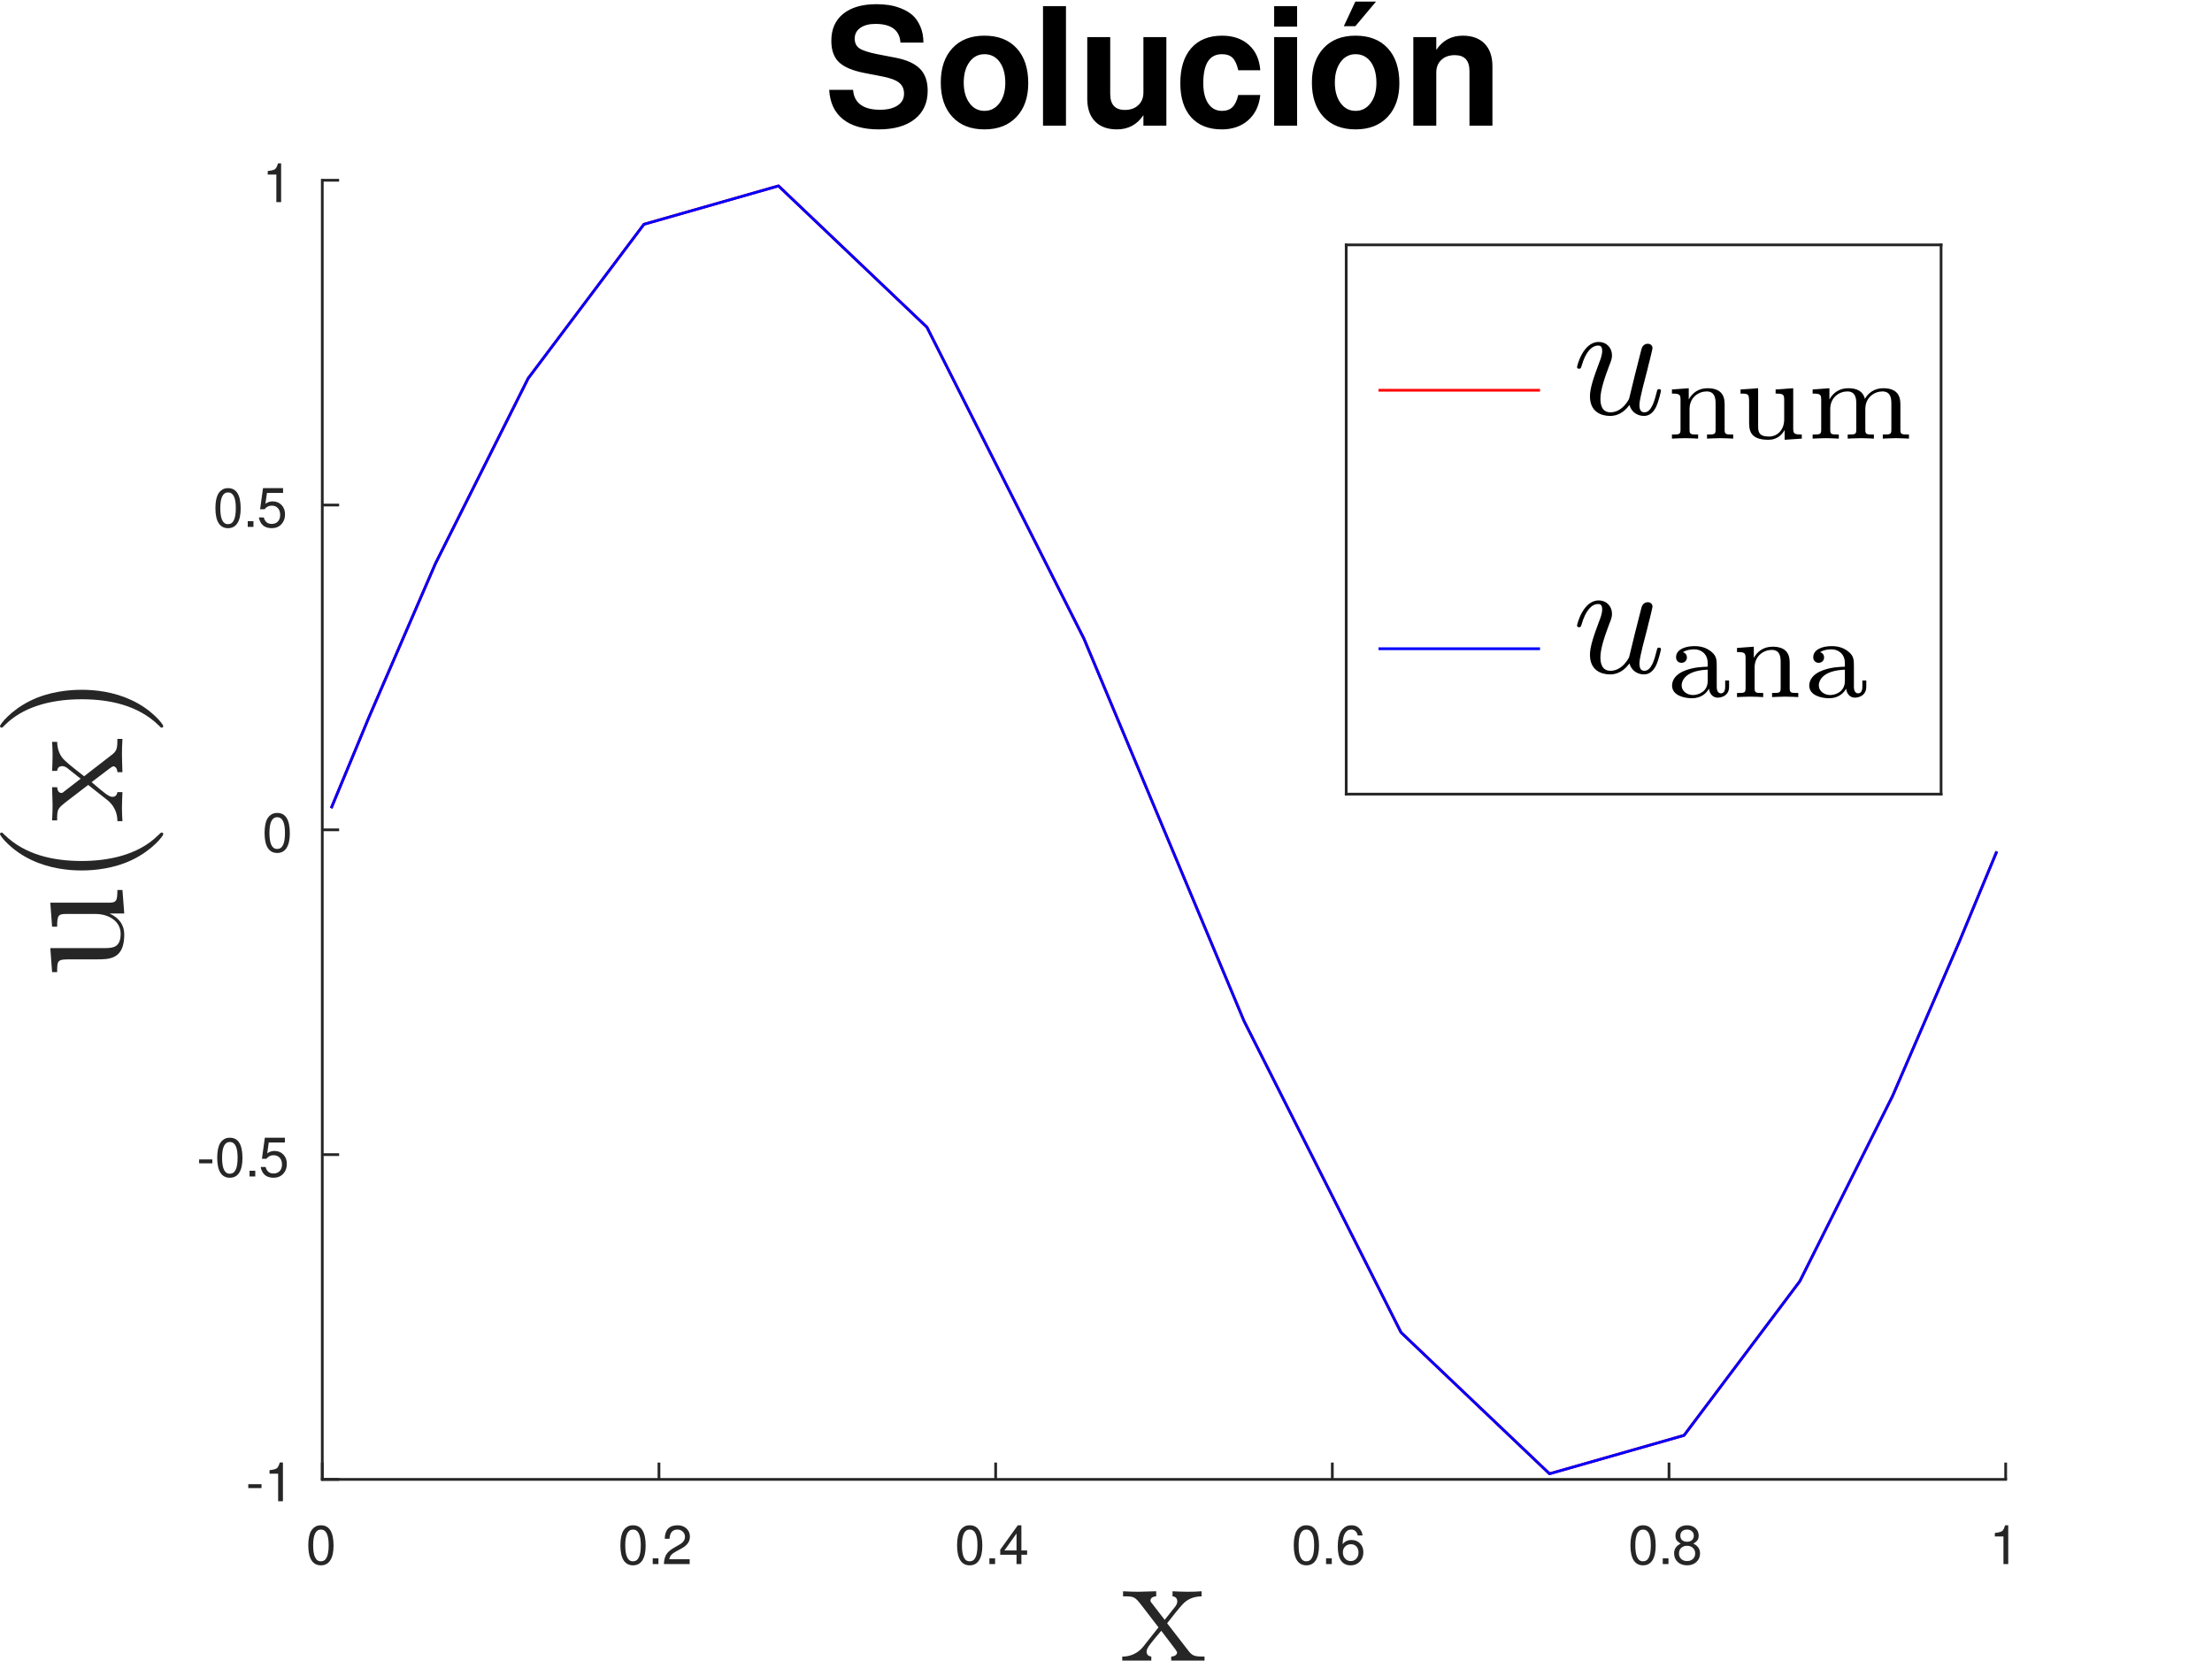
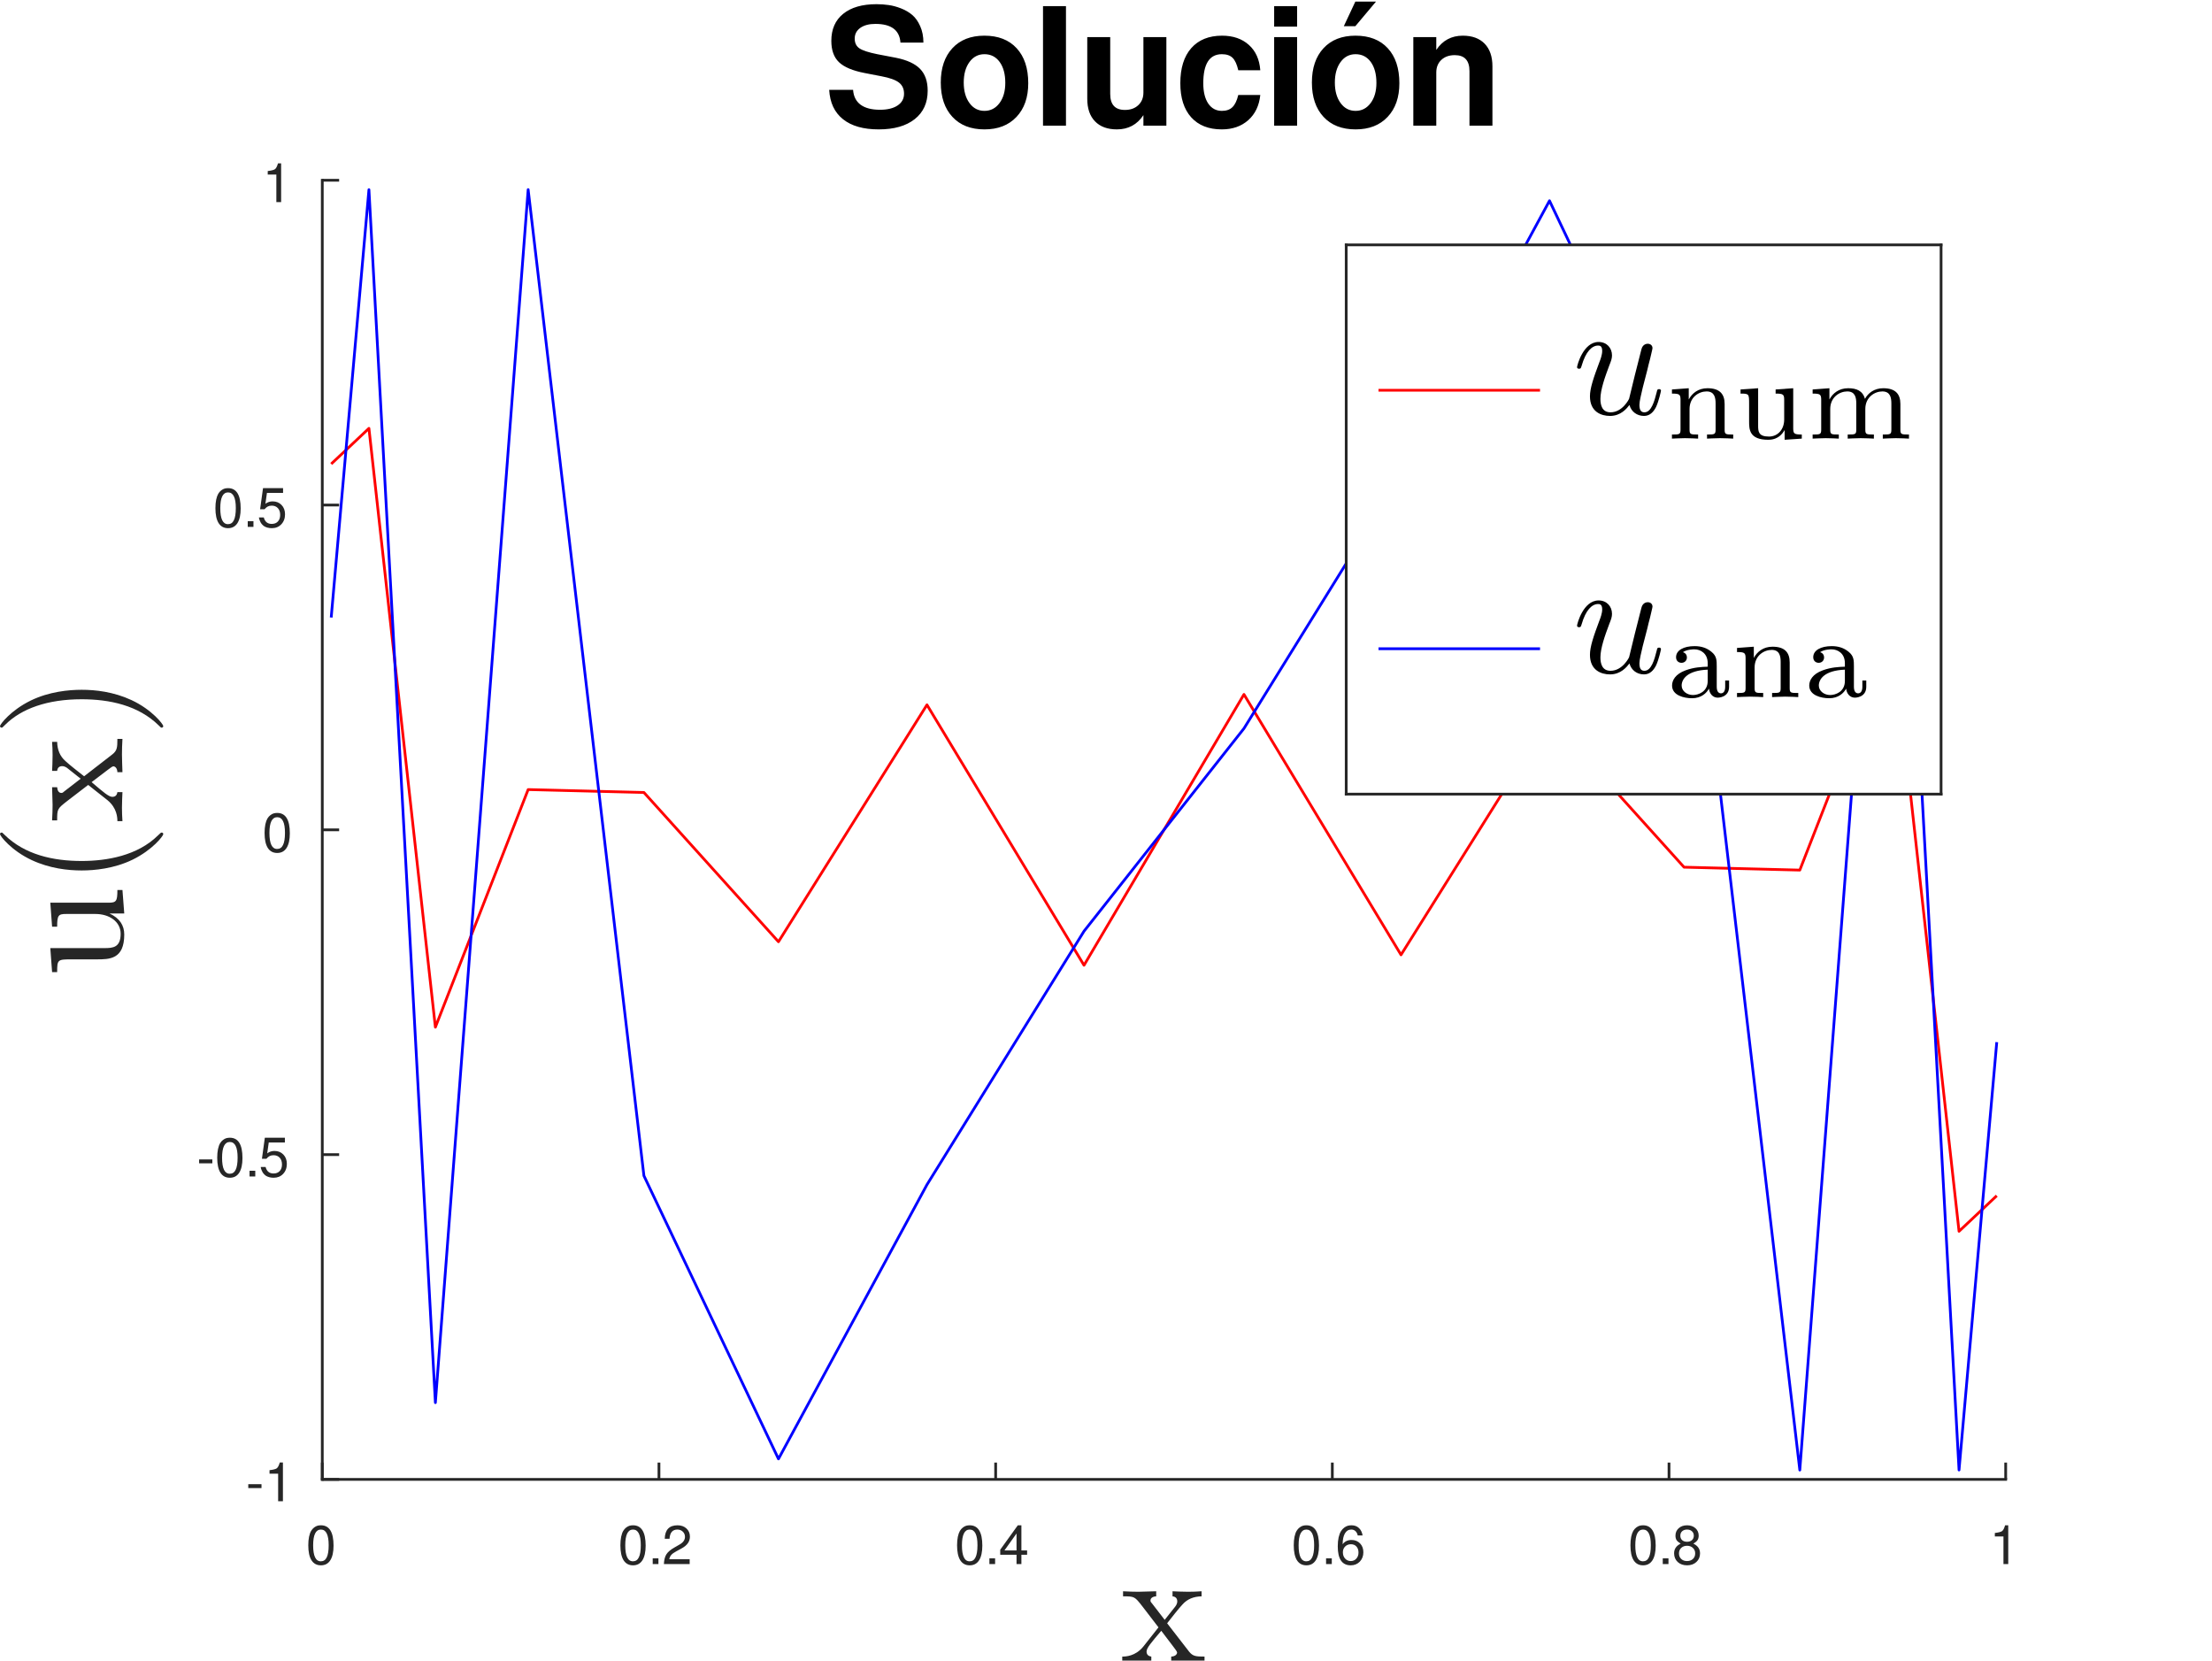
<svg xmlns="http://www.w3.org/2000/svg" xmlns:xlink="http://www.w3.org/1999/xlink" height="304pt" viewBox="0 0 405 304" width="405pt">
  <defs />
  <polygon fill="#ffffff" points="0,0 405,0 405,304 0,304" />
  <g>
    <polygon fill="#ffffff" points="0,304 405,304 405,0 0,0" shape-rendering="crispEdges" />
    <clipPath id="cp00405304">
      <polygon points="0,304 405,304 405,0 0,0" />
    </clipPath>
    <g clip-path="url(#cp00405304)">
      <polygon fill="#ffffff" points="59.008,270.829 367.225,270.829 367.225,33 59.008,33" shape-rendering="crispEdges" />
      <polyline fill="none" points="59.008,270.829 59.008,267.749" stroke="#262626" stroke-linecap="butt" stroke-linejoin="miter" stroke-width="0.5" />
      <polyline fill="none" points="120.651,270.829 120.651,267.749" stroke="#262626" stroke-linecap="butt" stroke-linejoin="miter" stroke-width="0.5" />
      <polyline fill="none" points="182.295,270.829 182.295,267.749" stroke="#262626" stroke-linecap="butt" stroke-linejoin="miter" stroke-width="0.5" />
      <polyline fill="none" points="243.938,270.829 243.938,267.749" stroke="#262626" stroke-linecap="butt" stroke-linejoin="miter" stroke-width="0.5" />
      <polyline fill="none" points="305.582,270.829 305.582,267.749" stroke="#262626" stroke-linecap="butt" stroke-linejoin="miter" stroke-width="0.5" />
      <polyline fill="none" points="367.225,270.829 367.225,267.749" stroke="#262626" stroke-linecap="butt" stroke-linejoin="miter" stroke-width="0.5" />
      <g font-family="FreeSans" font-size="10" font-style="normal" font-weight="normal" transform="translate(56.0076,286.324) rotate(-0,3,-8)" xml:space="preserve">
        <text fill="rgb(38,38,38)" x="0 " y="-0">0</text>
      </g>
      <g font-family="FreeSans" font-size="10" font-style="normal" font-weight="normal" transform="translate(113.151,286.324) rotate(-0,7.5,-8)" xml:space="preserve">
        <text fill="rgb(38,38,38)" x="0 6 9 " y="-0">0.2</text>
      </g>
      <g font-family="FreeSans" font-size="10" font-style="normal" font-weight="normal" transform="translate(174.795,286.324) rotate(-0,7.5,-8)" xml:space="preserve">
        <text fill="rgb(38,38,38)" x="0 6 9 " y="-0">0.4</text>
      </g>
      <g font-family="FreeSans" font-size="10" font-style="normal" font-weight="normal" transform="translate(236.438,286.324) rotate(-0,7.5,-8)" xml:space="preserve">
        <text fill="rgb(38,38,38)" x="0 6 9 " y="-0">0.6</text>
      </g>
      <g font-family="FreeSans" font-size="10" font-style="normal" font-weight="normal" transform="translate(298.082,286.324) rotate(-0,7.5,-8)" xml:space="preserve">
        <text fill="rgb(38,38,38)" x="0 6 9 " y="-0">0.8</text>
      </g>
      <g font-family="FreeSans" font-size="10" font-style="normal" font-weight="normal" transform="translate(364.225,286.324) rotate(-0,3,-8)" xml:space="preserve">
        <text fill="rgb(38,38,38)" x="0 " y="-0">1</text>
      </g>
      <polyline fill="none" points="59.008,270.829 62.092,270.829" stroke="#262626" stroke-linecap="butt" stroke-linejoin="miter" stroke-width="0.5" />
      <polyline fill="none" points="59.008,211.372 62.092,211.372" stroke="#262626" stroke-linecap="butt" stroke-linejoin="miter" stroke-width="0.5" />
      <polyline fill="none" points="59.008,151.915 62.092,151.915" stroke="#262626" stroke-linecap="butt" stroke-linejoin="miter" stroke-width="0.5" />
      <polyline fill="none" points="59.008,92.457 62.092,92.457" stroke="#262626" stroke-linecap="butt" stroke-linejoin="miter" stroke-width="0.5" />
      <polyline fill="none" points="59.008,33 62.092,33" stroke="#262626" stroke-linecap="butt" stroke-linejoin="miter" stroke-width="0.5" />
      <g font-family="FreeSans" font-size="10" font-style="normal" font-weight="normal" transform="translate(45.004,274.829) rotate(-0,9,-4)" xml:space="preserve">
        <text fill="rgb(38,38,38)" x="0 3 " y="-0">-1</text>
      </g>
      <g font-family="FreeSans" font-size="10" font-style="normal" font-weight="normal" transform="translate(36.004,215.372) rotate(-0,18,-4)" xml:space="preserve">
        <text fill="rgb(38,38,38)" x="0 3 9 12 " y="-0">-0.5</text>
      </g>
      <g font-family="FreeSans" font-size="10" font-style="normal" font-weight="normal" transform="translate(48.004,155.915) rotate(-0,6,-4)" xml:space="preserve">
        <text fill="rgb(38,38,38)" x="0 " y="-0">0</text>
      </g>
      <g font-family="FreeSans" font-size="10" font-style="normal" font-weight="normal" transform="translate(39.004,96.4573) rotate(-0,15,-4)" xml:space="preserve">
        <text fill="rgb(38,38,38)" x="0 6 9 " y="-0">0.5</text>
      </g>
      <g font-family="FreeSans" font-size="10" font-style="normal" font-weight="normal" transform="translate(48.004,37) rotate(-0,6,-4)" xml:space="preserve">
        <text fill="rgb(38,38,38)" x="0 " y="-0">1</text>
      </g>
      <polyline fill="none" points="59.008,270.829 367.225,270.829" stroke="#262626" stroke-dasharray="16,0" stroke-linecap="square" stroke-linejoin="miter" stroke-width="0.5" />
      <polyline fill="none" points="59.008,270.829 59.008,33" stroke="#262626" stroke-dasharray="16,0" stroke-linecap="square" stroke-linejoin="miter" stroke-width="0.5" />
      <defs>
        <path d="M2.859-2.341C3.158-2.72 3.537-3.208 3.776-3.467C4.085-3.826 4.493-3.975 4.961-3.985V-4.294C4.702-4.274 4.403-4.264 4.144-4.264C3.846-4.264 3.318-4.284 3.188-4.294V-3.985C3.397-3.965 3.477-3.836 3.477-3.676S3.377-3.387 3.328-3.328L2.71-2.55L1.933-3.557C1.843-3.656 1.843-3.676 1.843-3.736C1.843-3.885 1.993-3.975 2.192-3.985V-4.294C1.933-4.284 1.275-4.264 1.116-4.264C.907-4.264 .438-4.274 .169-4.294V-3.985C.867-3.985 .877-3.975 1.345-3.377L2.331-2.092L1.395-.907C.917-.329 .329-.309 .12-.309V0C.379-.02 .687-.03 .946-.03C1.235-.03 1.654-.01 1.893 0V-.309C1.674-.339 1.604-.468 1.604-.618C1.604-.837 1.893-1.166 2.501-1.883L3.258-.887C3.337-.777 3.467-.618 3.467-.558C3.467-.468 3.377-.319 3.108-.309V0C3.407-.01 3.965-.03 4.184-.03C4.453-.03 4.842-.02 5.141 0V-.309C4.603-.309 4.423-.329 4.194-.618L2.859-2.341Z" id="0-g0-120" />
      </defs>
      <g fill="rgb(38,38,38)" transform="translate(421.1163,507.324) matrix(3 0 0 3 0 0)">
        <use x="-72" xlink:href="#0-g0-120" y="-67.711" />
      </g>
      <defs>
        <path d="M3.298 2.391C3.298 2.361 3.298 2.341 3.128 2.172C1.883 .917 1.564-.966 1.564-2.491C1.564-4.224 1.943-5.958 3.168-7.203C3.298-7.323 3.298-7.342 3.298-7.372C3.298-7.442 3.258-7.472 3.198-7.472C3.098-7.472 2.202-6.795 1.614-5.529C1.106-4.433 .986-3.328 .986-2.491C.986-1.714 1.096-.508 1.644 .618C2.242 1.843 3.098 2.491 3.198 2.491C3.258 2.491 3.298 2.461 3.298 2.391Z" id="1-g0-40" />
        <path d="M2.879-2.491C2.879-3.268 2.77-4.473 2.222-5.599C1.624-6.824 .767-7.472 .667-7.472C.608-7.472 .568-7.432 .568-7.372C.568-7.342 .568-7.323 .757-7.143C1.733-6.157 2.301-4.573 2.301-2.491C2.301-.787 1.933 .966 .697 2.222C.568 2.341 .568 2.361 .568 2.391C.568 2.451 .608 2.491 .667 2.491C.767 2.491 1.664 1.813 2.252 .548C2.76-.548 2.879-1.654 2.879-2.491Z" id="1-g0-41" />
        <path d="M3.895-.787V.11L5.33 0V-.309C4.633-.309 4.553-.379 4.553-.867V-4.403L3.088-4.294V-3.985C3.786-3.985 3.866-3.915 3.866-3.427V-1.654C3.866-.787 3.387-.11 2.66-.11C1.823-.11 1.783-.578 1.783-1.096V-4.403L.319-4.294V-3.985C1.096-3.985 1.096-3.955 1.096-3.068V-1.574C1.096-.797 1.096 .11 2.61 .11C3.168 .11 3.606-.169 3.895-.787Z" id="1-g0-117" />
        <path d="M2.859-2.341C3.158-2.72 3.537-3.208 3.776-3.467C4.085-3.826 4.493-3.975 4.961-3.985V-4.294C4.702-4.274 4.403-4.264 4.144-4.264C3.846-4.264 3.318-4.284 3.188-4.294V-3.985C3.397-3.965 3.477-3.836 3.477-3.676S3.377-3.387 3.328-3.328L2.71-2.55L1.933-3.557C1.843-3.656 1.843-3.676 1.843-3.736C1.843-3.885 1.993-3.975 2.192-3.985V-4.294C1.933-4.284 1.275-4.264 1.116-4.264C.907-4.264 .438-4.274 .169-4.294V-3.985C.867-3.985 .877-3.975 1.345-3.377L2.331-2.092L1.395-.907C.917-.329 .329-.309 .12-.309V0C.379-.02 .687-.03 .946-.03C1.235-.03 1.654-.01 1.893 0V-.309C1.674-.339 1.604-.468 1.604-.618C1.604-.837 1.893-1.166 2.501-1.883L3.258-.887C3.337-.777 3.467-.618 3.467-.558C3.467-.468 3.377-.319 3.108-.309V0C3.407-.01 3.965-.03 4.184-.03C4.453-.03 4.842-.02 5.141 0V-.309C4.603-.309 4.423-.329 4.194-.618L2.859-2.341Z" id="1-g0-120" />
      </defs>
      <g fill="rgb(38,38,38)" transform="rotate(-90,31.00402,151.9147) translate(220.004,336.9147) matrix(3 0 0 3 0 0)">
        <use x="-72" xlink:href="#1-g0-117" y="-64.528" />
        <use x="-66.465" xlink:href="#1-g0-40" y="-64.528" />
        <use x="-62.591" xlink:href="#1-g0-120" y="-64.528" />
        <use x="-57.333" xlink:href="#1-g0-41" y="-64.528" />
      </g>
      <g font-family="FreeSans" font-size="30" font-style="normal" font-weight="bold" transform="translate(150.616,23) rotate(-0,62.5,0)" xml:space="preserve">
        <text fill="rgb(0,0,0)" x="0 20 38 46 64 81 89 107 " y="-0">Solución</text>
      </g>
-       <polyline fill="none" points="60.641,147.956 67.549,131.313 79.715,103.194 96.702,69.269 117.896,41.061 142.532,34.033 169.719,59.908 198.474,116.945 227.759,186.885 256.514,243.921 283.701,269.797 308.336,262.768 329.531,234.56 346.518,200.635 358.684,172.516 365.592,155.874" stroke="#ff0000" stroke-linecap="butt" stroke-linejoin="round" stroke-width="0.5" />
-       <polyline fill="none" points="60.641,147.956 67.549,131.313 79.715,103.195 96.702,69.269 117.896,41.061 142.532,34.033 169.719,59.909 198.474,116.944 227.759,186.885 256.514,243.921 283.701,269.797 308.336,262.768 329.531,234.56 346.518,200.635 358.684,172.516 365.592,155.874" stroke="#0000ff" stroke-linecap="butt" stroke-linejoin="round" stroke-width="0.5" />
+       <polyline fill="none" points="60.641,84.934 67.549,78.42 79.715,188.046 96.702,144.544 117.896,145.076 142.532,172.402 169.719,129.031 198.474,176.705 227.759,127.124 256.514,174.798 283.701,131.427 308.336,158.753 329.531,159.285 346.518,115.784 358.684,225.409 365.592,218.895" stroke="#ff0000" stroke-linecap="butt" stroke-linejoin="round" stroke-width="0.5" />
+       <polyline fill="none" points="60.641,113.046 67.549,34.723 79.715,256.777 96.702,34.71 117.896,215.241 142.532,267.078 169.719,216.878 198.474,170.471 227.759,133.359 256.514,86.951 283.701,36.752 308.336,88.588 329.531,269.119 346.518,47.052 358.684,269.106 365.592,190.783" stroke="#0000ff" stroke-linecap="butt" stroke-linejoin="round" stroke-width="0.5" />
    </g>
    <clipPath id="cp00405304">
      <polygon points="0,304 405,304 405,0 0,0" />
    </clipPath>
    <g clip-path="url(#cp00405304)">
      <polygon fill="#ffffff" points="246.479,145.378 355.396,145.378 355.396,44.829 246.479,44.829" shape-rendering="crispEdges" />
      <polyline fill="none" points="246.479,145.378 355.396,145.378" stroke="#262626" stroke-dasharray="16,0" stroke-linecap="square" stroke-linejoin="miter" stroke-width="0.5" />
      <polyline fill="none" points="246.479,44.829 355.396,44.829" stroke="#262626" stroke-dasharray="16,0" stroke-linecap="square" stroke-linejoin="miter" stroke-width="0.5" />
      <polyline fill="none" points="246.479,145.378 246.479,44.829" stroke="#262626" stroke-dasharray="16,0" stroke-linecap="square" stroke-linejoin="miter" stroke-width="0.5" />
      <polyline fill="none" points="355.396,145.378 355.396,44.829" stroke="#262626" stroke-dasharray="16,0" stroke-linecap="square" stroke-linejoin="miter" stroke-width="0.5" />
      <polyline fill="none" points="252.393,71.445 281.967,71.445" stroke="#ff0000" stroke-linecap="butt" stroke-linejoin="round" stroke-width="0.5" />
      <defs>
        <path d="M3.487-.558C3.597-.149 3.945 .11 4.374 .11C4.722 .11 4.951-.12 5.111-.438C5.28-.797 5.41-1.405 5.41-1.425C5.41-1.524 5.32-1.524 5.29-1.524C5.191-1.524 5.181-1.484 5.151-1.345C5.011-.787 4.822-.11 4.403-.11C4.194-.11 4.095-.239 4.095-.568C4.095-.787 4.214-1.255 4.294-1.604L4.573-2.68C4.603-2.829 4.702-3.208 4.742-3.357C4.792-3.587 4.892-3.965 4.892-4.025C4.892-4.204 4.752-4.294 4.603-4.294C4.553-4.294 4.294-4.284 4.214-3.945C4.025-3.218 3.587-1.474 3.467-.946C3.457-.907 3.059-.11 2.331-.11C1.813-.11 1.714-.558 1.714-.927C1.714-1.484 1.993-2.271 2.252-2.959C2.371-3.258 2.421-3.397 2.421-3.587C2.421-4.035 2.102-4.403 1.604-4.403C.658-4.403 .289-2.959 .289-2.869C.289-2.77 .389-2.77 .408-2.77C.508-2.77 .518-2.79 .568-2.949C.817-3.816 1.196-4.184 1.574-4.184C1.664-4.184 1.823-4.174 1.823-3.856C1.823-3.616 1.714-3.328 1.654-3.178C1.285-2.192 1.076-1.574 1.076-1.086C1.076-.139 1.763 .11 2.301 .11C2.959 .11 3.318-.339 3.487-.558Z" id="2-g0-117" />
        <path d="M5.733-2.113C5.733-2.72 5.433-3.075 4.686-3.075C4.135-3.075 3.759-2.776 3.571-2.427C3.431-2.922 3.055-3.075 2.545-3.075C1.974-3.075 1.604-2.762 1.409-2.399H1.402V-3.075L.377-2.999V-2.748C.844-2.748 .9-2.699 .9-2.357V-.551C.9-.251 .83-.251 .377-.251V0C.391 0 .879-.028 1.172-.028C1.43-.028 1.911-.007 1.974 0V-.251C1.52-.251 1.451-.251 1.451-.551V-1.806C1.451-2.538 2.029-2.88 2.49-2.88C2.978-2.88 3.041-2.497 3.041-2.141V-.551C3.041-.251 2.971-.251 2.518-.251V0C2.532 0 3.02-.028 3.313-.028C3.571-.028 4.052-.007 4.115 0V-.251C3.661-.251 3.592-.251 3.592-.551V-1.806C3.592-2.538 4.17-2.88 4.631-2.88C5.119-2.88 5.182-2.497 5.182-2.141V-.551C5.182-.251 5.112-.251 4.659-.251V0C4.672 0 5.161-.028 5.454-.028C5.712-.028 6.193-.007 6.256 0V-.251C5.802-.251 5.733-.251 5.733-.551V-2.113Z" id="2-g1-109" />
        <path d="M3.592-2.113C3.592-2.72 3.292-3.075 2.545-3.075C1.974-3.075 1.604-2.762 1.409-2.399H1.402V-3.075L.377-2.999V-2.748C.844-2.748 .9-2.699 .9-2.357V-.551C.9-.251 .83-.251 .377-.251V0C.391 0 .879-.028 1.172-.028C1.43-.028 1.911-.007 1.974 0V-.251C1.52-.251 1.451-.251 1.451-.551V-1.806C1.451-2.538 2.029-2.88 2.49-2.88C2.978-2.88 3.041-2.497 3.041-2.141V-.551C3.041-.251 2.971-.251 2.518-.251V0C2.532 0 3.02-.028 3.313-.028C3.571-.028 4.052-.007 4.115 0V-.251C3.661-.251 3.592-.251 3.592-.551V-2.113Z" id="2-g1-110" />
        <path d="M2.518-2.999V-2.748C2.985-2.748 3.041-2.699 3.041-2.357V-1.165C3.041-.551 2.643-.126 2.113-.126C1.478-.126 1.451-.425 1.451-.781V-3.075L.377-2.999V-2.748C.9-2.748 .9-2.727 .9-2.106V-1.06C.9-.579 .9 .07 2.064 .07C2.218 .07 2.727 .07 3.062-.516H3.068V.07L4.115 0V-.251C3.647-.251 3.592-.3 3.592-.642V-3.075L2.518-2.999Z" id="2-g1-117" />
      </defs>
      <g fill="rgb(0,0,0)" transform="translate(503.8812,278.9451) matrix(3 0 0 3 0 0)">
        <use x="-72" xlink:href="#2-g0-117" y="-67.711" />
        <use x="-66.297" xlink:href="#2-g1-110" y="-66.216" />
        <use x="-62.111" xlink:href="#2-g1-117" y="-66.216" />
        <use x="-57.711" xlink:href="#2-g1-109" y="-66.216" />
      </g>
      <polyline fill="none" points="252.393,118.762 281.967,118.762" stroke="#0000ff" stroke-linecap="butt" stroke-linejoin="round" stroke-width="0.5" />
      <defs>
        <path d="M3.487-.558C3.597-.149 3.945 .11 4.374 .11C4.722 .11 4.951-.12 5.111-.438C5.28-.797 5.41-1.405 5.41-1.425C5.41-1.524 5.32-1.524 5.29-1.524C5.191-1.524 5.181-1.484 5.151-1.345C5.011-.787 4.822-.11 4.403-.11C4.194-.11 4.095-.239 4.095-.568C4.095-.787 4.214-1.255 4.294-1.604L4.573-2.68C4.603-2.829 4.702-3.208 4.742-3.357C4.792-3.587 4.892-3.965 4.892-4.025C4.892-4.204 4.752-4.294 4.603-4.294C4.553-4.294 4.294-4.284 4.214-3.945C4.025-3.218 3.587-1.474 3.467-.946C3.457-.907 3.059-.11 2.331-.11C1.813-.11 1.714-.558 1.714-.927C1.714-1.484 1.993-2.271 2.252-2.959C2.371-3.258 2.421-3.397 2.421-3.587C2.421-4.035 2.102-4.403 1.604-4.403C.658-4.403 .289-2.959 .289-2.869C.289-2.77 .389-2.77 .408-2.77C.508-2.77 .518-2.79 .568-2.949C.817-3.816 1.196-4.184 1.574-4.184C1.664-4.184 1.823-4.174 1.823-3.856C1.823-3.616 1.714-3.328 1.654-3.178C1.285-2.192 1.076-1.574 1.076-1.086C1.076-.139 1.763 .11 2.301 .11C2.959 .11 3.318-.339 3.487-.558Z" id="3-g0-117" />
        <path d="M3.11-1.869C3.11-2.239 3.11-2.504 2.79-2.762C2.504-2.999 2.169-3.11 1.757-3.11C1.095-3.11 .628-2.859 .628-2.434C.628-2.211 .781-2.092 .962-2.092C1.151-2.092 1.29-2.232 1.29-2.42C1.29-2.538 1.234-2.685 1.046-2.741C1.297-2.915 1.702-2.915 1.743-2.915C2.134-2.915 2.559-2.657 2.559-2.071V-1.855C2.176-1.841 1.716-1.82 1.206-1.632C.579-1.402 .384-1.018 .384-.704C.384-.105 1.109 .07 1.604 .07C2.162 .07 2.49-.244 2.636-.516C2.664-.23 2.852 .035 3.173 .035C3.187 .035 3.864 .035 3.864-.628V-1.011H3.626V-.635C3.626-.565 3.626-.23 3.368-.23S3.11-.558 3.11-.649V-1.869ZM2.559-.983C2.559-.314 1.974-.126 1.66-.126C1.304-.126 .969-.363 .969-.704C.969-1.088 1.304-1.625 2.559-1.674V-.983Z" id="3-g1-97" />
        <path d="M3.592-2.113C3.592-2.72 3.292-3.075 2.545-3.075C1.974-3.075 1.604-2.762 1.409-2.399H1.402V-3.075L.377-2.999V-2.748C.844-2.748 .9-2.699 .9-2.357V-.551C.9-.251 .83-.251 .377-.251V0C.391 0 .879-.028 1.172-.028C1.43-.028 1.911-.007 1.974 0V-.251C1.52-.251 1.451-.251 1.451-.551V-1.806C1.451-2.538 2.029-2.88 2.49-2.88C2.978-2.88 3.041-2.497 3.041-2.141V-.551C3.041-.251 2.971-.251 2.518-.251V0C2.532 0 3.02-.028 3.313-.028C3.571-.028 4.052-.007 4.115 0V-.251C3.661-.251 3.592-.251 3.592-.551V-2.113Z" id="3-g1-110" />
      </defs>
      <g fill="rgb(0,0,0)" transform="translate(503.8812,326.2622) matrix(3 0 0 3 0 0)">
        <use x="-72" xlink:href="#3-g0-117" y="-67.711" />
        <use x="-66.297" xlink:href="#3-g1-97" y="-66.216" />
        <use x="-62.326" xlink:href="#3-g1-110" y="-66.216" />
        <use x="-57.925" xlink:href="#3-g1-97" y="-66.216" />
      </g>
    </g>
  </g>
</svg>
